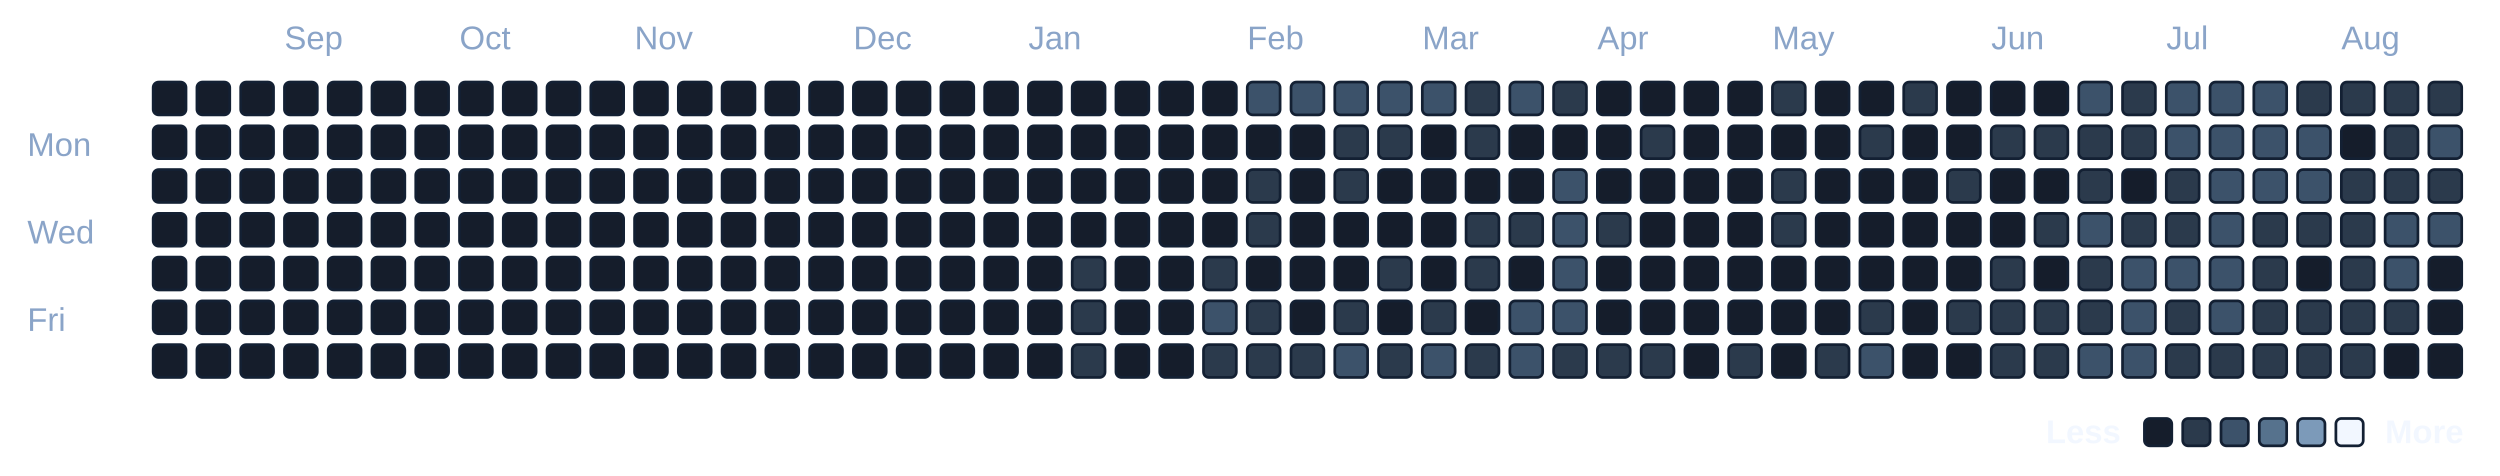
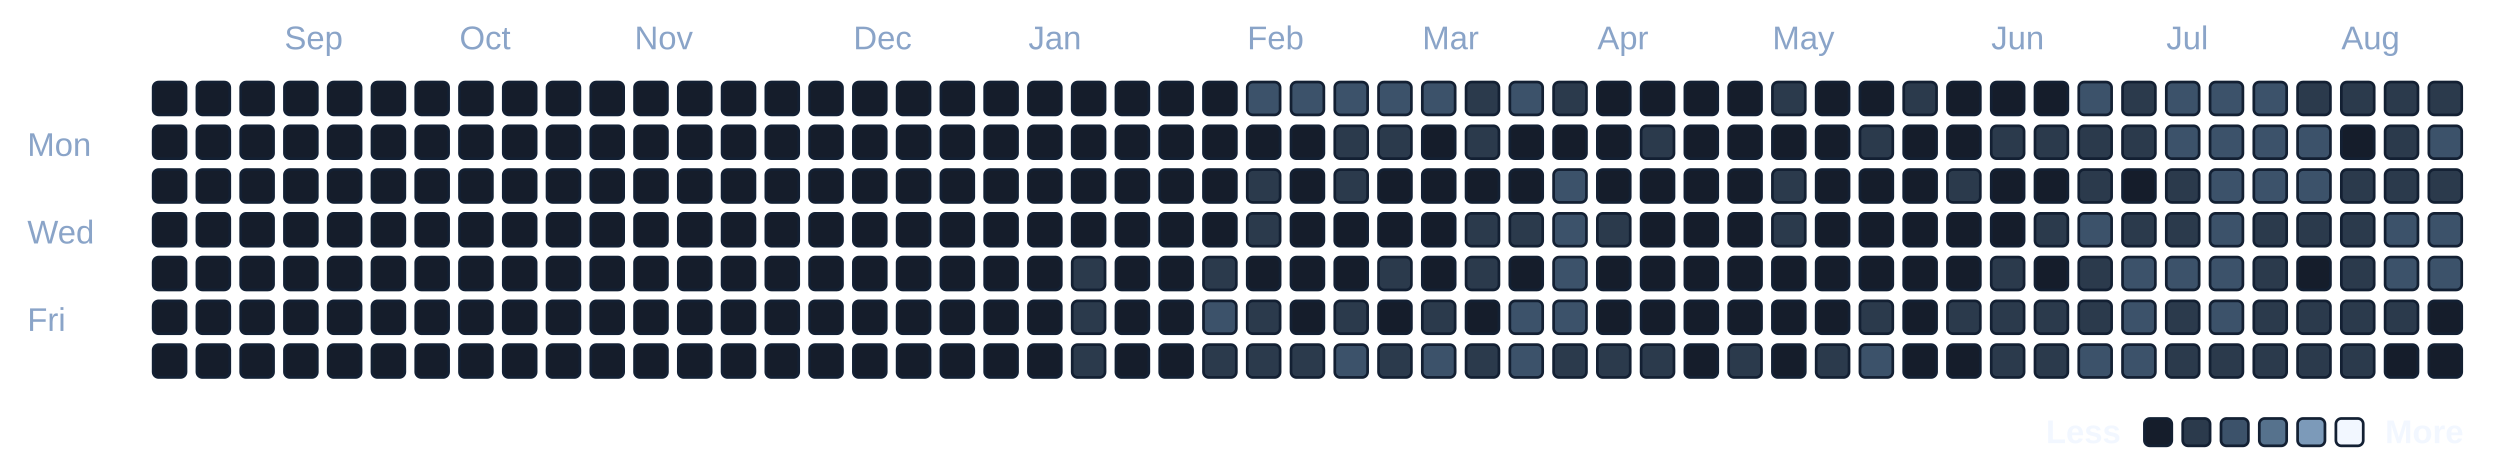
<svg xmlns="http://www.w3.org/2000/svg" baseProfile="tiny" height="174" version="1.2" width="914">
  <defs />
  <text fill="#8AA4C8" font-family="Segoe UI, Arial, sans-serif" font-size="12px" x="104" y="18">Sep</text>
  <text fill="#8AA4C8" font-family="Segoe UI, Arial, sans-serif" font-size="12px" x="168" y="18">Oct</text>
  <text fill="#8AA4C8" font-family="Segoe UI, Arial, sans-serif" font-size="12px" x="232" y="18">Nov</text>
  <text fill="#8AA4C8" font-family="Segoe UI, Arial, sans-serif" font-size="12px" x="312" y="18">Dec</text>
  <text fill="#8AA4C8" font-family="Segoe UI, Arial, sans-serif" font-size="12px" x="376" y="18">Jan</text>
  <text fill="#8AA4C8" font-family="Segoe UI, Arial, sans-serif" font-size="12px" x="456" y="18">Feb</text>
  <text fill="#8AA4C8" font-family="Segoe UI, Arial, sans-serif" font-size="12px" x="520" y="18">Mar</text>
  <text fill="#8AA4C8" font-family="Segoe UI, Arial, sans-serif" font-size="12px" x="584" y="18">Apr</text>
  <text fill="#8AA4C8" font-family="Segoe UI, Arial, sans-serif" font-size="12px" x="648" y="18">May</text>
  <text fill="#8AA4C8" font-family="Segoe UI, Arial, sans-serif" font-size="12px" x="728" y="18">Jun</text>
  <text fill="#8AA4C8" font-family="Segoe UI, Arial, sans-serif" font-size="12px" x="792" y="18">Jul</text>
  <text fill="#8AA4C8" font-family="Segoe UI, Arial, sans-serif" font-size="12px" x="856" y="18">Aug</text>
  <text fill="#8AA4C8" font-family="Segoe UI, Arial, sans-serif" font-size="12px" x="10" y="57">Mon</text>
  <text fill="#8AA4C8" font-family="Segoe UI, Arial, sans-serif" font-size="12px" x="10" y="89">Wed</text>
  <text fill="#8AA4C8" font-family="Segoe UI, Arial, sans-serif" font-size="12px" x="10" y="121">Fri</text>
  <rect fill="#151D2B" height="12" rx="2" ry="2" stroke="#132033" stroke-width="1" width="12" x="56" y="30" />
  <rect fill="#151D2B" height="12" rx="2" ry="2" stroke="#132033" stroke-width="1" width="12" x="56" y="46" />
  <rect fill="#151D2B" height="12" rx="2" ry="2" stroke="#132033" stroke-width="1" width="12" x="56" y="62" />
  <rect fill="#151D2B" height="12" rx="2" ry="2" stroke="#132033" stroke-width="1" width="12" x="56" y="78" />
  <rect fill="#151D2B" height="12" rx="2" ry="2" stroke="#132033" stroke-width="1" width="12" x="56" y="94" />
  <rect fill="#151D2B" height="12" rx="2" ry="2" stroke="#132033" stroke-width="1" width="12" x="56" y="110" />
  <rect fill="#151D2B" height="12" rx="2" ry="2" stroke="#132033" stroke-width="1" width="12" x="56" y="126" />
  <rect fill="#151D2B" height="12" rx="2" ry="2" stroke="#132033" stroke-width="1" width="12" x="72" y="30" />
  <rect fill="#151D2B" height="12" rx="2" ry="2" stroke="#132033" stroke-width="1" width="12" x="72" y="46" />
  <rect fill="#151D2B" height="12" rx="2" ry="2" stroke="#132033" stroke-width="1" width="12" x="72" y="62" />
  <rect fill="#151D2B" height="12" rx="2" ry="2" stroke="#132033" stroke-width="1" width="12" x="72" y="78" />
  <rect fill="#151D2B" height="12" rx="2" ry="2" stroke="#132033" stroke-width="1" width="12" x="72" y="94" />
  <rect fill="#151D2B" height="12" rx="2" ry="2" stroke="#132033" stroke-width="1" width="12" x="72" y="110" />
  <rect fill="#151D2B" height="12" rx="2" ry="2" stroke="#132033" stroke-width="1" width="12" x="72" y="126" />
  <rect fill="#151D2B" height="12" rx="2" ry="2" stroke="#132033" stroke-width="1" width="12" x="88" y="30" />
  <rect fill="#151D2B" height="12" rx="2" ry="2" stroke="#132033" stroke-width="1" width="12" x="88" y="46" />
  <rect fill="#151D2B" height="12" rx="2" ry="2" stroke="#132033" stroke-width="1" width="12" x="88" y="62" />
  <rect fill="#151D2B" height="12" rx="2" ry="2" stroke="#132033" stroke-width="1" width="12" x="88" y="78" />
  <rect fill="#151D2B" height="12" rx="2" ry="2" stroke="#132033" stroke-width="1" width="12" x="88" y="94" />
  <rect fill="#151D2B" height="12" rx="2" ry="2" stroke="#132033" stroke-width="1" width="12" x="88" y="110" />
  <rect fill="#151D2B" height="12" rx="2" ry="2" stroke="#132033" stroke-width="1" width="12" x="88" y="126" />
  <rect fill="#151D2B" height="12" rx="2" ry="2" stroke="#132033" stroke-width="1" width="12" x="104" y="30" />
  <rect fill="#151D2B" height="12" rx="2" ry="2" stroke="#132033" stroke-width="1" width="12" x="104" y="46" />
  <rect fill="#151D2B" height="12" rx="2" ry="2" stroke="#132033" stroke-width="1" width="12" x="104" y="62" />
  <rect fill="#151D2B" height="12" rx="2" ry="2" stroke="#132033" stroke-width="1" width="12" x="104" y="78" />
  <rect fill="#151D2B" height="12" rx="2" ry="2" stroke="#132033" stroke-width="1" width="12" x="104" y="94" />
  <rect fill="#151D2B" height="12" rx="2" ry="2" stroke="#132033" stroke-width="1" width="12" x="104" y="110" />
  <rect fill="#151D2B" height="12" rx="2" ry="2" stroke="#132033" stroke-width="1" width="12" x="104" y="126" />
  <rect fill="#151D2B" height="12" rx="2" ry="2" stroke="#132033" stroke-width="1" width="12" x="120" y="30" />
  <rect fill="#151D2B" height="12" rx="2" ry="2" stroke="#132033" stroke-width="1" width="12" x="120" y="46" />
  <rect fill="#151D2B" height="12" rx="2" ry="2" stroke="#132033" stroke-width="1" width="12" x="120" y="62" />
  <rect fill="#151D2B" height="12" rx="2" ry="2" stroke="#132033" stroke-width="1" width="12" x="120" y="78" />
  <rect fill="#151D2B" height="12" rx="2" ry="2" stroke="#132033" stroke-width="1" width="12" x="120" y="94" />
  <rect fill="#151D2B" height="12" rx="2" ry="2" stroke="#132033" stroke-width="1" width="12" x="120" y="110" />
  <rect fill="#151D2B" height="12" rx="2" ry="2" stroke="#132033" stroke-width="1" width="12" x="120" y="126" />
  <rect fill="#151D2B" height="12" rx="2" ry="2" stroke="#132033" stroke-width="1" width="12" x="136" y="30" />
  <rect fill="#151D2B" height="12" rx="2" ry="2" stroke="#132033" stroke-width="1" width="12" x="136" y="46" />
  <rect fill="#151D2B" height="12" rx="2" ry="2" stroke="#132033" stroke-width="1" width="12" x="136" y="62" />
  <rect fill="#151D2B" height="12" rx="2" ry="2" stroke="#132033" stroke-width="1" width="12" x="136" y="78" />
  <rect fill="#151D2B" height="12" rx="2" ry="2" stroke="#132033" stroke-width="1" width="12" x="136" y="94" />
  <rect fill="#151D2B" height="12" rx="2" ry="2" stroke="#132033" stroke-width="1" width="12" x="136" y="110" />
  <rect fill="#151D2B" height="12" rx="2" ry="2" stroke="#132033" stroke-width="1" width="12" x="136" y="126" />
  <rect fill="#151D2B" height="12" rx="2" ry="2" stroke="#132033" stroke-width="1" width="12" x="152" y="30" />
  <rect fill="#151D2B" height="12" rx="2" ry="2" stroke="#132033" stroke-width="1" width="12" x="152" y="46" />
  <rect fill="#151D2B" height="12" rx="2" ry="2" stroke="#132033" stroke-width="1" width="12" x="152" y="62" />
  <rect fill="#151D2B" height="12" rx="2" ry="2" stroke="#132033" stroke-width="1" width="12" x="152" y="78" />
  <rect fill="#151D2B" height="12" rx="2" ry="2" stroke="#132033" stroke-width="1" width="12" x="152" y="94" />
  <rect fill="#151D2B" height="12" rx="2" ry="2" stroke="#132033" stroke-width="1" width="12" x="152" y="110" />
  <rect fill="#151D2B" height="12" rx="2" ry="2" stroke="#132033" stroke-width="1" width="12" x="152" y="126" />
  <rect fill="#151D2B" height="12" rx="2" ry="2" stroke="#132033" stroke-width="1" width="12" x="168" y="30" />
  <rect fill="#151D2B" height="12" rx="2" ry="2" stroke="#132033" stroke-width="1" width="12" x="168" y="46" />
  <rect fill="#151D2B" height="12" rx="2" ry="2" stroke="#132033" stroke-width="1" width="12" x="168" y="62" />
  <rect fill="#151D2B" height="12" rx="2" ry="2" stroke="#132033" stroke-width="1" width="12" x="168" y="78" />
  <rect fill="#151D2B" height="12" rx="2" ry="2" stroke="#132033" stroke-width="1" width="12" x="168" y="94" />
  <rect fill="#151D2B" height="12" rx="2" ry="2" stroke="#132033" stroke-width="1" width="12" x="168" y="110" />
  <rect fill="#151D2B" height="12" rx="2" ry="2" stroke="#132033" stroke-width="1" width="12" x="168" y="126" />
  <rect fill="#151D2B" height="12" rx="2" ry="2" stroke="#132033" stroke-width="1" width="12" x="184" y="30" />
  <rect fill="#151D2B" height="12" rx="2" ry="2" stroke="#132033" stroke-width="1" width="12" x="184" y="46" />
  <rect fill="#151D2B" height="12" rx="2" ry="2" stroke="#132033" stroke-width="1" width="12" x="184" y="62" />
  <rect fill="#151D2B" height="12" rx="2" ry="2" stroke="#132033" stroke-width="1" width="12" x="184" y="78" />
  <rect fill="#151D2B" height="12" rx="2" ry="2" stroke="#132033" stroke-width="1" width="12" x="184" y="94" />
  <rect fill="#151D2B" height="12" rx="2" ry="2" stroke="#132033" stroke-width="1" width="12" x="184" y="110" />
  <rect fill="#151D2B" height="12" rx="2" ry="2" stroke="#132033" stroke-width="1" width="12" x="184" y="126" />
  <rect fill="#151D2B" height="12" rx="2" ry="2" stroke="#132033" stroke-width="1" width="12" x="200" y="30" />
  <rect fill="#151D2B" height="12" rx="2" ry="2" stroke="#132033" stroke-width="1" width="12" x="200" y="46" />
  <rect fill="#151D2B" height="12" rx="2" ry="2" stroke="#132033" stroke-width="1" width="12" x="200" y="62" />
  <rect fill="#151D2B" height="12" rx="2" ry="2" stroke="#132033" stroke-width="1" width="12" x="200" y="78" />
  <rect fill="#151D2B" height="12" rx="2" ry="2" stroke="#132033" stroke-width="1" width="12" x="200" y="94" />
  <rect fill="#151D2B" height="12" rx="2" ry="2" stroke="#132033" stroke-width="1" width="12" x="200" y="110" />
  <rect fill="#151D2B" height="12" rx="2" ry="2" stroke="#132033" stroke-width="1" width="12" x="200" y="126" />
  <rect fill="#151D2B" height="12" rx="2" ry="2" stroke="#132033" stroke-width="1" width="12" x="216" y="30" />
  <rect fill="#151D2B" height="12" rx="2" ry="2" stroke="#132033" stroke-width="1" width="12" x="216" y="46" />
  <rect fill="#151D2B" height="12" rx="2" ry="2" stroke="#132033" stroke-width="1" width="12" x="216" y="62" />
  <rect fill="#151D2B" height="12" rx="2" ry="2" stroke="#132033" stroke-width="1" width="12" x="216" y="78" />
  <rect fill="#151D2B" height="12" rx="2" ry="2" stroke="#132033" stroke-width="1" width="12" x="216" y="94" />
  <rect fill="#151D2B" height="12" rx="2" ry="2" stroke="#132033" stroke-width="1" width="12" x="216" y="110" />
  <rect fill="#151D2B" height="12" rx="2" ry="2" stroke="#132033" stroke-width="1" width="12" x="216" y="126" />
  <rect fill="#151D2B" height="12" rx="2" ry="2" stroke="#132033" stroke-width="1" width="12" x="232" y="30" />
  <rect fill="#151D2B" height="12" rx="2" ry="2" stroke="#132033" stroke-width="1" width="12" x="232" y="46" />
  <rect fill="#151D2B" height="12" rx="2" ry="2" stroke="#132033" stroke-width="1" width="12" x="232" y="62" />
  <rect fill="#151D2B" height="12" rx="2" ry="2" stroke="#132033" stroke-width="1" width="12" x="232" y="78" />
  <rect fill="#151D2B" height="12" rx="2" ry="2" stroke="#132033" stroke-width="1" width="12" x="232" y="94" />
  <rect fill="#151D2B" height="12" rx="2" ry="2" stroke="#132033" stroke-width="1" width="12" x="232" y="110" />
  <rect fill="#151D2B" height="12" rx="2" ry="2" stroke="#132033" stroke-width="1" width="12" x="232" y="126" />
  <rect fill="#151D2B" height="12" rx="2" ry="2" stroke="#132033" stroke-width="1" width="12" x="248" y="30" />
  <rect fill="#151D2B" height="12" rx="2" ry="2" stroke="#132033" stroke-width="1" width="12" x="248" y="46" />
  <rect fill="#151D2B" height="12" rx="2" ry="2" stroke="#132033" stroke-width="1" width="12" x="248" y="62" />
  <rect fill="#151D2B" height="12" rx="2" ry="2" stroke="#132033" stroke-width="1" width="12" x="248" y="78" />
  <rect fill="#151D2B" height="12" rx="2" ry="2" stroke="#132033" stroke-width="1" width="12" x="248" y="94" />
  <rect fill="#151D2B" height="12" rx="2" ry="2" stroke="#132033" stroke-width="1" width="12" x="248" y="110" />
  <rect fill="#151D2B" height="12" rx="2" ry="2" stroke="#132033" stroke-width="1" width="12" x="248" y="126" />
  <rect fill="#151D2B" height="12" rx="2" ry="2" stroke="#132033" stroke-width="1" width="12" x="264" y="30" />
  <rect fill="#151D2B" height="12" rx="2" ry="2" stroke="#132033" stroke-width="1" width="12" x="264" y="46" />
  <rect fill="#151D2B" height="12" rx="2" ry="2" stroke="#132033" stroke-width="1" width="12" x="264" y="62" />
  <rect fill="#151D2B" height="12" rx="2" ry="2" stroke="#132033" stroke-width="1" width="12" x="264" y="78" />
  <rect fill="#151D2B" height="12" rx="2" ry="2" stroke="#132033" stroke-width="1" width="12" x="264" y="94" />
  <rect fill="#151D2B" height="12" rx="2" ry="2" stroke="#132033" stroke-width="1" width="12" x="264" y="110" />
  <rect fill="#151D2B" height="12" rx="2" ry="2" stroke="#132033" stroke-width="1" width="12" x="264" y="126" />
  <rect fill="#151D2B" height="12" rx="2" ry="2" stroke="#132033" stroke-width="1" width="12" x="280" y="30" />
  <rect fill="#151D2B" height="12" rx="2" ry="2" stroke="#132033" stroke-width="1" width="12" x="280" y="46" />
  <rect fill="#151D2B" height="12" rx="2" ry="2" stroke="#132033" stroke-width="1" width="12" x="280" y="62" />
  <rect fill="#151D2B" height="12" rx="2" ry="2" stroke="#132033" stroke-width="1" width="12" x="280" y="78" />
  <rect fill="#151D2B" height="12" rx="2" ry="2" stroke="#132033" stroke-width="1" width="12" x="280" y="94" />
  <rect fill="#151D2B" height="12" rx="2" ry="2" stroke="#132033" stroke-width="1" width="12" x="280" y="110" />
  <rect fill="#151D2B" height="12" rx="2" ry="2" stroke="#132033" stroke-width="1" width="12" x="280" y="126" />
  <rect fill="#151D2B" height="12" rx="2" ry="2" stroke="#132033" stroke-width="1" width="12" x="296" y="30" />
  <rect fill="#151D2B" height="12" rx="2" ry="2" stroke="#132033" stroke-width="1" width="12" x="296" y="46" />
  <rect fill="#151D2B" height="12" rx="2" ry="2" stroke="#132033" stroke-width="1" width="12" x="296" y="62" />
  <rect fill="#151D2B" height="12" rx="2" ry="2" stroke="#132033" stroke-width="1" width="12" x="296" y="78" />
  <rect fill="#151D2B" height="12" rx="2" ry="2" stroke="#132033" stroke-width="1" width="12" x="296" y="94" />
  <rect fill="#151D2B" height="12" rx="2" ry="2" stroke="#132033" stroke-width="1" width="12" x="296" y="110" />
  <rect fill="#151D2B" height="12" rx="2" ry="2" stroke="#132033" stroke-width="1" width="12" x="296" y="126" />
  <rect fill="#151D2B" height="12" rx="2" ry="2" stroke="#132033" stroke-width="1" width="12" x="312" y="30" />
  <rect fill="#151D2B" height="12" rx="2" ry="2" stroke="#132033" stroke-width="1" width="12" x="312" y="46" />
  <rect fill="#151D2B" height="12" rx="2" ry="2" stroke="#132033" stroke-width="1" width="12" x="312" y="62" />
  <rect fill="#151D2B" height="12" rx="2" ry="2" stroke="#132033" stroke-width="1" width="12" x="312" y="78" />
  <rect fill="#151D2B" height="12" rx="2" ry="2" stroke="#132033" stroke-width="1" width="12" x="312" y="94" />
  <rect fill="#151D2B" height="12" rx="2" ry="2" stroke="#132033" stroke-width="1" width="12" x="312" y="110" />
  <rect fill="#151D2B" height="12" rx="2" ry="2" stroke="#132033" stroke-width="1" width="12" x="312" y="126" />
  <rect fill="#151D2B" height="12" rx="2" ry="2" stroke="#132033" stroke-width="1" width="12" x="328" y="30" />
  <rect fill="#151D2B" height="12" rx="2" ry="2" stroke="#132033" stroke-width="1" width="12" x="328" y="46" />
  <rect fill="#151D2B" height="12" rx="2" ry="2" stroke="#132033" stroke-width="1" width="12" x="328" y="62" />
  <rect fill="#151D2B" height="12" rx="2" ry="2" stroke="#132033" stroke-width="1" width="12" x="328" y="78" />
  <rect fill="#151D2B" height="12" rx="2" ry="2" stroke="#132033" stroke-width="1" width="12" x="328" y="94" />
  <rect fill="#151D2B" height="12" rx="2" ry="2" stroke="#132033" stroke-width="1" width="12" x="328" y="110" />
  <rect fill="#151D2B" height="12" rx="2" ry="2" stroke="#132033" stroke-width="1" width="12" x="328" y="126" />
  <rect fill="#151D2B" height="12" rx="2" ry="2" stroke="#132033" stroke-width="1" width="12" x="344" y="30" />
  <rect fill="#151D2B" height="12" rx="2" ry="2" stroke="#132033" stroke-width="1" width="12" x="344" y="46" />
  <rect fill="#151D2B" height="12" rx="2" ry="2" stroke="#132033" stroke-width="1" width="12" x="344" y="62" />
  <rect fill="#151D2B" height="12" rx="2" ry="2" stroke="#132033" stroke-width="1" width="12" x="344" y="78" />
  <rect fill="#151D2B" height="12" rx="2" ry="2" stroke="#132033" stroke-width="1" width="12" x="344" y="94" />
  <rect fill="#151D2B" height="12" rx="2" ry="2" stroke="#132033" stroke-width="1" width="12" x="344" y="110" />
  <rect fill="#151D2B" height="12" rx="2" ry="2" stroke="#132033" stroke-width="1" width="12" x="344" y="126" />
  <rect fill="#151D2B" height="12" rx="2" ry="2" stroke="#132033" stroke-width="1" width="12" x="360" y="30" />
  <rect fill="#151D2B" height="12" rx="2" ry="2" stroke="#132033" stroke-width="1" width="12" x="360" y="46" />
  <rect fill="#151D2B" height="12" rx="2" ry="2" stroke="#132033" stroke-width="1" width="12" x="360" y="62" />
  <rect fill="#151D2B" height="12" rx="2" ry="2" stroke="#132033" stroke-width="1" width="12" x="360" y="78" />
  <rect fill="#151D2B" height="12" rx="2" ry="2" stroke="#132033" stroke-width="1" width="12" x="360" y="94" />
  <rect fill="#151D2B" height="12" rx="2" ry="2" stroke="#132033" stroke-width="1" width="12" x="360" y="110" />
  <rect fill="#151D2B" height="12" rx="2" ry="2" stroke="#132033" stroke-width="1" width="12" x="360" y="126" />
  <rect fill="#151D2B" height="12" rx="2" ry="2" stroke="#132033" stroke-width="1" width="12" x="376" y="30" />
  <rect fill="#151D2B" height="12" rx="2" ry="2" stroke="#132033" stroke-width="1" width="12" x="376" y="46" />
  <rect fill="#151D2B" height="12" rx="2" ry="2" stroke="#132033" stroke-width="1" width="12" x="376" y="62" />
  <rect fill="#151D2B" height="12" rx="2" ry="2" stroke="#132033" stroke-width="1" width="12" x="376" y="78" />
  <rect fill="#151D2B" height="12" rx="2" ry="2" stroke="#132033" stroke-width="1" width="12" x="376" y="94" />
  <rect fill="#151D2B" height="12" rx="2" ry="2" stroke="#132033" stroke-width="1" width="12" x="376" y="110" />
  <rect fill="#151D2B" height="12" rx="2" ry="2" stroke="#132033" stroke-width="1" width="12" x="376" y="126" />
  <rect fill="#151D2B" height="12" rx="2" ry="2" stroke="#132033" stroke-width="1" width="12" x="392" y="30" />
  <rect fill="#151D2B" height="12" rx="2" ry="2" stroke="#132033" stroke-width="1" width="12" x="392" y="46" />
  <rect fill="#151D2B" height="12" rx="2" ry="2" stroke="#132033" stroke-width="1" width="12" x="392" y="62" />
  <rect fill="#151D2B" height="12" rx="2" ry="2" stroke="#132033" stroke-width="1" width="12" x="392" y="78" />
  <rect fill="#2B3A4C" height="12" rx="2" ry="2" stroke="#132033" stroke-width="1" width="12" x="392" y="94" />
  <rect fill="#2B3A4C" height="12" rx="2" ry="2" stroke="#132033" stroke-width="1" width="12" x="392" y="110" />
  <rect fill="#2B3A4C" height="12" rx="2" ry="2" stroke="#132033" stroke-width="1" width="12" x="392" y="126" />
  <rect fill="#151D2B" height="12" rx="2" ry="2" stroke="#132033" stroke-width="1" width="12" x="408" y="30" />
  <rect fill="#151D2B" height="12" rx="2" ry="2" stroke="#132033" stroke-width="1" width="12" x="408" y="46" />
  <rect fill="#151D2B" height="12" rx="2" ry="2" stroke="#132033" stroke-width="1" width="12" x="408" y="62" />
  <rect fill="#151D2B" height="12" rx="2" ry="2" stroke="#132033" stroke-width="1" width="12" x="408" y="78" />
  <rect fill="#151D2B" height="12" rx="2" ry="2" stroke="#132033" stroke-width="1" width="12" x="408" y="94" />
  <rect fill="#151D2B" height="12" rx="2" ry="2" stroke="#132033" stroke-width="1" width="12" x="408" y="110" />
  <rect fill="#151D2B" height="12" rx="2" ry="2" stroke="#132033" stroke-width="1" width="12" x="408" y="126" />
  <rect fill="#151D2B" height="12" rx="2" ry="2" stroke="#132033" stroke-width="1" width="12" x="424" y="30" />
  <rect fill="#151D2B" height="12" rx="2" ry="2" stroke="#132033" stroke-width="1" width="12" x="424" y="46" />
  <rect fill="#151D2B" height="12" rx="2" ry="2" stroke="#132033" stroke-width="1" width="12" x="424" y="62" />
  <rect fill="#151D2B" height="12" rx="2" ry="2" stroke="#132033" stroke-width="1" width="12" x="424" y="78" />
  <rect fill="#151D2B" height="12" rx="2" ry="2" stroke="#132033" stroke-width="1" width="12" x="424" y="94" />
  <rect fill="#151D2B" height="12" rx="2" ry="2" stroke="#132033" stroke-width="1" width="12" x="424" y="110" />
  <rect fill="#151D2B" height="12" rx="2" ry="2" stroke="#132033" stroke-width="1" width="12" x="424" y="126" />
  <rect fill="#151D2B" height="12" rx="2" ry="2" stroke="#132033" stroke-width="1" width="12" x="440" y="30" />
  <rect fill="#151D2B" height="12" rx="2" ry="2" stroke="#132033" stroke-width="1" width="12" x="440" y="46" />
  <rect fill="#151D2B" height="12" rx="2" ry="2" stroke="#132033" stroke-width="1" width="12" x="440" y="62" />
  <rect fill="#151D2B" height="12" rx="2" ry="2" stroke="#132033" stroke-width="1" width="12" x="440" y="78" />
  <rect fill="#2B3A4C" height="12" rx="2" ry="2" stroke="#132033" stroke-width="1" width="12" x="440" y="94" />
  <rect fill="#3C526A" height="12" rx="2" ry="2" stroke="#132033" stroke-width="1" width="12" x="440" y="110" />
  <rect fill="#2B3A4C" height="12" rx="2" ry="2" stroke="#132033" stroke-width="1" width="12" x="440" y="126" />
  <rect fill="#3C526A" height="12" rx="2" ry="2" stroke="#132033" stroke-width="1" width="12" x="456" y="30" />
  <rect fill="#151D2B" height="12" rx="2" ry="2" stroke="#132033" stroke-width="1" width="12" x="456" y="46" />
  <rect fill="#2B3A4C" height="12" rx="2" ry="2" stroke="#132033" stroke-width="1" width="12" x="456" y="62" />
  <rect fill="#2B3A4C" height="12" rx="2" ry="2" stroke="#132033" stroke-width="1" width="12" x="456" y="78" />
  <rect fill="#151D2B" height="12" rx="2" ry="2" stroke="#132033" stroke-width="1" width="12" x="456" y="94" />
  <rect fill="#2B3A4C" height="12" rx="2" ry="2" stroke="#132033" stroke-width="1" width="12" x="456" y="110" />
  <rect fill="#2B3A4C" height="12" rx="2" ry="2" stroke="#132033" stroke-width="1" width="12" x="456" y="126" />
  <rect fill="#3C526A" height="12" rx="2" ry="2" stroke="#132033" stroke-width="1" width="12" x="472" y="30" />
  <rect fill="#151D2B" height="12" rx="2" ry="2" stroke="#132033" stroke-width="1" width="12" x="472" y="46" />
  <rect fill="#151D2B" height="12" rx="2" ry="2" stroke="#132033" stroke-width="1" width="12" x="472" y="62" />
  <rect fill="#151D2B" height="12" rx="2" ry="2" stroke="#132033" stroke-width="1" width="12" x="472" y="78" />
  <rect fill="#151D2B" height="12" rx="2" ry="2" stroke="#132033" stroke-width="1" width="12" x="472" y="94" />
  <rect fill="#151D2B" height="12" rx="2" ry="2" stroke="#132033" stroke-width="1" width="12" x="472" y="110" />
  <rect fill="#2B3A4C" height="12" rx="2" ry="2" stroke="#132033" stroke-width="1" width="12" x="472" y="126" />
  <rect fill="#3C526A" height="12" rx="2" ry="2" stroke="#132033" stroke-width="1" width="12" x="488" y="30" />
  <rect fill="#2B3A4C" height="12" rx="2" ry="2" stroke="#132033" stroke-width="1" width="12" x="488" y="46" />
  <rect fill="#2B3A4C" height="12" rx="2" ry="2" stroke="#132033" stroke-width="1" width="12" x="488" y="62" />
  <rect fill="#151D2B" height="12" rx="2" ry="2" stroke="#132033" stroke-width="1" width="12" x="488" y="78" />
  <rect fill="#151D2B" height="12" rx="2" ry="2" stroke="#132033" stroke-width="1" width="12" x="488" y="94" />
  <rect fill="#2B3A4C" height="12" rx="2" ry="2" stroke="#132033" stroke-width="1" width="12" x="488" y="110" />
  <rect fill="#3C526A" height="12" rx="2" ry="2" stroke="#132033" stroke-width="1" width="12" x="488" y="126" />
  <rect fill="#3C526A" height="12" rx="2" ry="2" stroke="#132033" stroke-width="1" width="12" x="504" y="30" />
  <rect fill="#2B3A4C" height="12" rx="2" ry="2" stroke="#132033" stroke-width="1" width="12" x="504" y="46" />
  <rect fill="#151D2B" height="12" rx="2" ry="2" stroke="#132033" stroke-width="1" width="12" x="504" y="62" />
  <rect fill="#151D2B" height="12" rx="2" ry="2" stroke="#132033" stroke-width="1" width="12" x="504" y="78" />
  <rect fill="#2B3A4C" height="12" rx="2" ry="2" stroke="#132033" stroke-width="1" width="12" x="504" y="94" />
  <rect fill="#151D2B" height="12" rx="2" ry="2" stroke="#132033" stroke-width="1" width="12" x="504" y="110" />
  <rect fill="#2B3A4C" height="12" rx="2" ry="2" stroke="#132033" stroke-width="1" width="12" x="504" y="126" />
  <rect fill="#3C526A" height="12" rx="2" ry="2" stroke="#132033" stroke-width="1" width="12" x="520" y="30" />
  <rect fill="#151D2B" height="12" rx="2" ry="2" stroke="#132033" stroke-width="1" width="12" x="520" y="46" />
  <rect fill="#151D2B" height="12" rx="2" ry="2" stroke="#132033" stroke-width="1" width="12" x="520" y="62" />
  <rect fill="#151D2B" height="12" rx="2" ry="2" stroke="#132033" stroke-width="1" width="12" x="520" y="78" />
  <rect fill="#151D2B" height="12" rx="2" ry="2" stroke="#132033" stroke-width="1" width="12" x="520" y="94" />
  <rect fill="#2B3A4C" height="12" rx="2" ry="2" stroke="#132033" stroke-width="1" width="12" x="520" y="110" />
  <rect fill="#3C526A" height="12" rx="2" ry="2" stroke="#132033" stroke-width="1" width="12" x="520" y="126" />
  <rect fill="#2B3A4C" height="12" rx="2" ry="2" stroke="#132033" stroke-width="1" width="12" x="536" y="30" />
  <rect fill="#2B3A4C" height="12" rx="2" ry="2" stroke="#132033" stroke-width="1" width="12" x="536" y="46" />
  <rect fill="#151D2B" height="12" rx="2" ry="2" stroke="#132033" stroke-width="1" width="12" x="536" y="62" />
  <rect fill="#2B3A4C" height="12" rx="2" ry="2" stroke="#132033" stroke-width="1" width="12" x="536" y="78" />
  <rect fill="#2B3A4C" height="12" rx="2" ry="2" stroke="#132033" stroke-width="1" width="12" x="536" y="94" />
  <rect fill="#151D2B" height="12" rx="2" ry="2" stroke="#132033" stroke-width="1" width="12" x="536" y="110" />
  <rect fill="#2B3A4C" height="12" rx="2" ry="2" stroke="#132033" stroke-width="1" width="12" x="536" y="126" />
  <rect fill="#3C526A" height="12" rx="2" ry="2" stroke="#132033" stroke-width="1" width="12" x="552" y="30" />
  <rect fill="#151D2B" height="12" rx="2" ry="2" stroke="#132033" stroke-width="1" width="12" x="552" y="46" />
  <rect fill="#151D2B" height="12" rx="2" ry="2" stroke="#132033" stroke-width="1" width="12" x="552" y="62" />
  <rect fill="#2B3A4C" height="12" rx="2" ry="2" stroke="#132033" stroke-width="1" width="12" x="552" y="78" />
  <rect fill="#151D2B" height="12" rx="2" ry="2" stroke="#132033" stroke-width="1" width="12" x="552" y="94" />
  <rect fill="#3C526A" height="12" rx="2" ry="2" stroke="#132033" stroke-width="1" width="12" x="552" y="110" />
  <rect fill="#3C526A" height="12" rx="2" ry="2" stroke="#132033" stroke-width="1" width="12" x="552" y="126" />
  <rect fill="#2B3A4C" height="12" rx="2" ry="2" stroke="#132033" stroke-width="1" width="12" x="568" y="30" />
  <rect fill="#151D2B" height="12" rx="2" ry="2" stroke="#132033" stroke-width="1" width="12" x="568" y="46" />
  <rect fill="#3C526A" height="12" rx="2" ry="2" stroke="#132033" stroke-width="1" width="12" x="568" y="62" />
  <rect fill="#3C526A" height="12" rx="2" ry="2" stroke="#132033" stroke-width="1" width="12" x="568" y="78" />
  <rect fill="#3C526A" height="12" rx="2" ry="2" stroke="#132033" stroke-width="1" width="12" x="568" y="94" />
  <rect fill="#3C526A" height="12" rx="2" ry="2" stroke="#132033" stroke-width="1" width="12" x="568" y="110" />
  <rect fill="#2B3A4C" height="12" rx="2" ry="2" stroke="#132033" stroke-width="1" width="12" x="568" y="126" />
  <rect fill="#151D2B" height="12" rx="2" ry="2" stroke="#132033" stroke-width="1" width="12" x="584" y="30" />
  <rect fill="#151D2B" height="12" rx="2" ry="2" stroke="#132033" stroke-width="1" width="12" x="584" y="46" />
  <rect fill="#151D2B" height="12" rx="2" ry="2" stroke="#132033" stroke-width="1" width="12" x="584" y="62" />
  <rect fill="#2B3A4C" height="12" rx="2" ry="2" stroke="#132033" stroke-width="1" width="12" x="584" y="78" />
  <rect fill="#151D2B" height="12" rx="2" ry="2" stroke="#132033" stroke-width="1" width="12" x="584" y="94" />
  <rect fill="#151D2B" height="12" rx="2" ry="2" stroke="#132033" stroke-width="1" width="12" x="584" y="110" />
  <rect fill="#2B3A4C" height="12" rx="2" ry="2" stroke="#132033" stroke-width="1" width="12" x="584" y="126" />
  <rect fill="#151D2B" height="12" rx="2" ry="2" stroke="#132033" stroke-width="1" width="12" x="600" y="30" />
  <rect fill="#2B3A4C" height="12" rx="2" ry="2" stroke="#132033" stroke-width="1" width="12" x="600" y="46" />
  <rect fill="#151D2B" height="12" rx="2" ry="2" stroke="#132033" stroke-width="1" width="12" x="600" y="62" />
  <rect fill="#151D2B" height="12" rx="2" ry="2" stroke="#132033" stroke-width="1" width="12" x="600" y="78" />
  <rect fill="#151D2B" height="12" rx="2" ry="2" stroke="#132033" stroke-width="1" width="12" x="600" y="94" />
  <rect fill="#151D2B" height="12" rx="2" ry="2" stroke="#132033" stroke-width="1" width="12" x="600" y="110" />
  <rect fill="#2B3A4C" height="12" rx="2" ry="2" stroke="#132033" stroke-width="1" width="12" x="600" y="126" />
  <rect fill="#151D2B" height="12" rx="2" ry="2" stroke="#132033" stroke-width="1" width="12" x="616" y="30" />
  <rect fill="#151D2B" height="12" rx="2" ry="2" stroke="#132033" stroke-width="1" width="12" x="616" y="46" />
  <rect fill="#151D2B" height="12" rx="2" ry="2" stroke="#132033" stroke-width="1" width="12" x="616" y="62" />
  <rect fill="#151D2B" height="12" rx="2" ry="2" stroke="#132033" stroke-width="1" width="12" x="616" y="78" />
  <rect fill="#151D2B" height="12" rx="2" ry="2" stroke="#132033" stroke-width="1" width="12" x="616" y="94" />
  <rect fill="#151D2B" height="12" rx="2" ry="2" stroke="#132033" stroke-width="1" width="12" x="616" y="110" />
  <rect fill="#151D2B" height="12" rx="2" ry="2" stroke="#132033" stroke-width="1" width="12" x="616" y="126" />
  <rect fill="#151D2B" height="12" rx="2" ry="2" stroke="#132033" stroke-width="1" width="12" x="632" y="30" />
  <rect fill="#151D2B" height="12" rx="2" ry="2" stroke="#132033" stroke-width="1" width="12" x="632" y="46" />
  <rect fill="#151D2B" height="12" rx="2" ry="2" stroke="#132033" stroke-width="1" width="12" x="632" y="62" />
  <rect fill="#151D2B" height="12" rx="2" ry="2" stroke="#132033" stroke-width="1" width="12" x="632" y="78" />
  <rect fill="#151D2B" height="12" rx="2" ry="2" stroke="#132033" stroke-width="1" width="12" x="632" y="94" />
  <rect fill="#151D2B" height="12" rx="2" ry="2" stroke="#132033" stroke-width="1" width="12" x="632" y="110" />
  <rect fill="#2B3A4C" height="12" rx="2" ry="2" stroke="#132033" stroke-width="1" width="12" x="632" y="126" />
  <rect fill="#2B3A4C" height="12" rx="2" ry="2" stroke="#132033" stroke-width="1" width="12" x="648" y="30" />
  <rect fill="#151D2B" height="12" rx="2" ry="2" stroke="#132033" stroke-width="1" width="12" x="648" y="46" />
  <rect fill="#2B3A4C" height="12" rx="2" ry="2" stroke="#132033" stroke-width="1" width="12" x="648" y="62" />
  <rect fill="#2B3A4C" height="12" rx="2" ry="2" stroke="#132033" stroke-width="1" width="12" x="648" y="78" />
  <rect fill="#151D2B" height="12" rx="2" ry="2" stroke="#132033" stroke-width="1" width="12" x="648" y="94" />
  <rect fill="#151D2B" height="12" rx="2" ry="2" stroke="#132033" stroke-width="1" width="12" x="648" y="110" />
  <rect fill="#151D2B" height="12" rx="2" ry="2" stroke="#132033" stroke-width="1" width="12" x="648" y="126" />
  <rect fill="#151D2B" height="12" rx="2" ry="2" stroke="#132033" stroke-width="1" width="12" x="664" y="30" />
  <rect fill="#151D2B" height="12" rx="2" ry="2" stroke="#132033" stroke-width="1" width="12" x="664" y="46" />
  <rect fill="#151D2B" height="12" rx="2" ry="2" stroke="#132033" stroke-width="1" width="12" x="664" y="62" />
  <rect fill="#151D2B" height="12" rx="2" ry="2" stroke="#132033" stroke-width="1" width="12" x="664" y="78" />
  <rect fill="#151D2B" height="12" rx="2" ry="2" stroke="#132033" stroke-width="1" width="12" x="664" y="94" />
  <rect fill="#151D2B" height="12" rx="2" ry="2" stroke="#132033" stroke-width="1" width="12" x="664" y="110" />
  <rect fill="#2B3A4C" height="12" rx="2" ry="2" stroke="#132033" stroke-width="1" width="12" x="664" y="126" />
  <rect fill="#151D2B" height="12" rx="2" ry="2" stroke="#132033" stroke-width="1" width="12" x="680" y="30" />
  <rect fill="#2B3A4C" height="12" rx="2" ry="2" stroke="#132033" stroke-width="1" width="12" x="680" y="46" />
  <rect fill="#151D2B" height="12" rx="2" ry="2" stroke="#132033" stroke-width="1" width="12" x="680" y="62" />
  <rect fill="#151D2B" height="12" rx="2" ry="2" stroke="#132033" stroke-width="1" width="12" x="680" y="78" />
  <rect fill="#151D2B" height="12" rx="2" ry="2" stroke="#132033" stroke-width="1" width="12" x="680" y="94" />
  <rect fill="#2B3A4C" height="12" rx="2" ry="2" stroke="#132033" stroke-width="1" width="12" x="680" y="110" />
  <rect fill="#3C526A" height="12" rx="2" ry="2" stroke="#132033" stroke-width="1" width="12" x="680" y="126" />
  <rect fill="#2B3A4C" height="12" rx="2" ry="2" stroke="#132033" stroke-width="1" width="12" x="696" y="30" />
  <rect fill="#151D2B" height="12" rx="2" ry="2" stroke="#132033" stroke-width="1" width="12" x="696" y="46" />
  <rect fill="#151D2B" height="12" rx="2" ry="2" stroke="#132033" stroke-width="1" width="12" x="696" y="62" />
  <rect fill="#151D2B" height="12" rx="2" ry="2" stroke="#132033" stroke-width="1" width="12" x="696" y="78" />
  <rect fill="#151D2B" height="12" rx="2" ry="2" stroke="#132033" stroke-width="1" width="12" x="696" y="94" />
  <rect fill="#151D2B" height="12" rx="2" ry="2" stroke="#132033" stroke-width="1" width="12" x="696" y="110" />
  <rect fill="#151D2B" height="12" rx="2" ry="2" stroke="#132033" stroke-width="1" width="12" x="696" y="126" />
  <rect fill="#151D2B" height="12" rx="2" ry="2" stroke="#132033" stroke-width="1" width="12" x="712" y="30" />
  <rect fill="#151D2B" height="12" rx="2" ry="2" stroke="#132033" stroke-width="1" width="12" x="712" y="46" />
  <rect fill="#2B3A4C" height="12" rx="2" ry="2" stroke="#132033" stroke-width="1" width="12" x="712" y="62" />
  <rect fill="#151D2B" height="12" rx="2" ry="2" stroke="#132033" stroke-width="1" width="12" x="712" y="78" />
  <rect fill="#151D2B" height="12" rx="2" ry="2" stroke="#132033" stroke-width="1" width="12" x="712" y="94" />
  <rect fill="#2B3A4C" height="12" rx="2" ry="2" stroke="#132033" stroke-width="1" width="12" x="712" y="110" />
  <rect fill="#151D2B" height="12" rx="2" ry="2" stroke="#132033" stroke-width="1" width="12" x="712" y="126" />
  <rect fill="#151D2B" height="12" rx="2" ry="2" stroke="#132033" stroke-width="1" width="12" x="728" y="30" />
  <rect fill="#2B3A4C" height="12" rx="2" ry="2" stroke="#132033" stroke-width="1" width="12" x="728" y="46" />
  <rect fill="#151D2B" height="12" rx="2" ry="2" stroke="#132033" stroke-width="1" width="12" x="728" y="62" />
  <rect fill="#151D2B" height="12" rx="2" ry="2" stroke="#132033" stroke-width="1" width="12" x="728" y="78" />
  <rect fill="#2B3A4C" height="12" rx="2" ry="2" stroke="#132033" stroke-width="1" width="12" x="728" y="94" />
  <rect fill="#2B3A4C" height="12" rx="2" ry="2" stroke="#132033" stroke-width="1" width="12" x="728" y="110" />
  <rect fill="#2B3A4C" height="12" rx="2" ry="2" stroke="#132033" stroke-width="1" width="12" x="728" y="126" />
  <rect fill="#151D2B" height="12" rx="2" ry="2" stroke="#132033" stroke-width="1" width="12" x="744" y="30" />
  <rect fill="#2B3A4C" height="12" rx="2" ry="2" stroke="#132033" stroke-width="1" width="12" x="744" y="46" />
  <rect fill="#151D2B" height="12" rx="2" ry="2" stroke="#132033" stroke-width="1" width="12" x="744" y="62" />
  <rect fill="#2B3A4C" height="12" rx="2" ry="2" stroke="#132033" stroke-width="1" width="12" x="744" y="78" />
  <rect fill="#151D2B" height="12" rx="2" ry="2" stroke="#132033" stroke-width="1" width="12" x="744" y="94" />
  <rect fill="#2B3A4C" height="12" rx="2" ry="2" stroke="#132033" stroke-width="1" width="12" x="744" y="110" />
  <rect fill="#2B3A4C" height="12" rx="2" ry="2" stroke="#132033" stroke-width="1" width="12" x="744" y="126" />
  <rect fill="#3C526A" height="12" rx="2" ry="2" stroke="#132033" stroke-width="1" width="12" x="760" y="30" />
  <rect fill="#2B3A4C" height="12" rx="2" ry="2" stroke="#132033" stroke-width="1" width="12" x="760" y="46" />
  <rect fill="#2B3A4C" height="12" rx="2" ry="2" stroke="#132033" stroke-width="1" width="12" x="760" y="62" />
  <rect fill="#3C526A" height="12" rx="2" ry="2" stroke="#132033" stroke-width="1" width="12" x="760" y="78" />
  <rect fill="#2B3A4C" height="12" rx="2" ry="2" stroke="#132033" stroke-width="1" width="12" x="760" y="94" />
  <rect fill="#2B3A4C" height="12" rx="2" ry="2" stroke="#132033" stroke-width="1" width="12" x="760" y="110" />
  <rect fill="#3C526A" height="12" rx="2" ry="2" stroke="#132033" stroke-width="1" width="12" x="760" y="126" />
  <rect fill="#2B3A4C" height="12" rx="2" ry="2" stroke="#132033" stroke-width="1" width="12" x="776" y="30" />
  <rect fill="#2B3A4C" height="12" rx="2" ry="2" stroke="#132033" stroke-width="1" width="12" x="776" y="46" />
  <rect fill="#151D2B" height="12" rx="2" ry="2" stroke="#132033" stroke-width="1" width="12" x="776" y="62" />
  <rect fill="#2B3A4C" height="12" rx="2" ry="2" stroke="#132033" stroke-width="1" width="12" x="776" y="78" />
  <rect fill="#3C526A" height="12" rx="2" ry="2" stroke="#132033" stroke-width="1" width="12" x="776" y="94" />
  <rect fill="#3C526A" height="12" rx="2" ry="2" stroke="#132033" stroke-width="1" width="12" x="776" y="110" />
  <rect fill="#3C526A" height="12" rx="2" ry="2" stroke="#132033" stroke-width="1" width="12" x="776" y="126" />
  <rect fill="#3C526A" height="12" rx="2" ry="2" stroke="#132033" stroke-width="1" width="12" x="792" y="30" />
  <rect fill="#3C526A" height="12" rx="2" ry="2" stroke="#132033" stroke-width="1" width="12" x="792" y="46" />
  <rect fill="#2B3A4C" height="12" rx="2" ry="2" stroke="#132033" stroke-width="1" width="12" x="792" y="62" />
  <rect fill="#2B3A4C" height="12" rx="2" ry="2" stroke="#132033" stroke-width="1" width="12" x="792" y="78" />
  <rect fill="#3C526A" height="12" rx="2" ry="2" stroke="#132033" stroke-width="1" width="12" x="792" y="94" />
  <rect fill="#2B3A4C" height="12" rx="2" ry="2" stroke="#132033" stroke-width="1" width="12" x="792" y="110" />
  <rect fill="#2B3A4C" height="12" rx="2" ry="2" stroke="#132033" stroke-width="1" width="12" x="792" y="126" />
  <rect fill="#3C526A" height="12" rx="2" ry="2" stroke="#132033" stroke-width="1" width="12" x="808" y="30" />
  <rect fill="#3C526A" height="12" rx="2" ry="2" stroke="#132033" stroke-width="1" width="12" x="808" y="46" />
  <rect fill="#3C526A" height="12" rx="2" ry="2" stroke="#132033" stroke-width="1" width="12" x="808" y="62" />
  <rect fill="#3C526A" height="12" rx="2" ry="2" stroke="#132033" stroke-width="1" width="12" x="808" y="78" />
  <rect fill="#3C526A" height="12" rx="2" ry="2" stroke="#132033" stroke-width="1" width="12" x="808" y="94" />
  <rect fill="#3C526A" height="12" rx="2" ry="2" stroke="#132033" stroke-width="1" width="12" x="808" y="110" />
  <rect fill="#2B3A4C" height="12" rx="2" ry="2" stroke="#132033" stroke-width="1" width="12" x="808" y="126" />
  <rect fill="#3C526A" height="12" rx="2" ry="2" stroke="#132033" stroke-width="1" width="12" x="824" y="30" />
  <rect fill="#3C526A" height="12" rx="2" ry="2" stroke="#132033" stroke-width="1" width="12" x="824" y="46" />
  <rect fill="#3C526A" height="12" rx="2" ry="2" stroke="#132033" stroke-width="1" width="12" x="824" y="62" />
  <rect fill="#2B3A4C" height="12" rx="2" ry="2" stroke="#132033" stroke-width="1" width="12" x="824" y="78" />
  <rect fill="#2B3A4C" height="12" rx="2" ry="2" stroke="#132033" stroke-width="1" width="12" x="824" y="94" />
  <rect fill="#2B3A4C" height="12" rx="2" ry="2" stroke="#132033" stroke-width="1" width="12" x="824" y="110" />
  <rect fill="#2B3A4C" height="12" rx="2" ry="2" stroke="#132033" stroke-width="1" width="12" x="824" y="126" />
  <rect fill="#2B3A4C" height="12" rx="2" ry="2" stroke="#132033" stroke-width="1" width="12" x="840" y="30" />
  <rect fill="#3C526A" height="12" rx="2" ry="2" stroke="#132033" stroke-width="1" width="12" x="840" y="46" />
  <rect fill="#3C526A" height="12" rx="2" ry="2" stroke="#132033" stroke-width="1" width="12" x="840" y="62" />
  <rect fill="#2B3A4C" height="12" rx="2" ry="2" stroke="#132033" stroke-width="1" width="12" x="840" y="78" />
  <rect fill="#151D2B" height="12" rx="2" ry="2" stroke="#132033" stroke-width="1" width="12" x="840" y="94" />
  <rect fill="#2B3A4C" height="12" rx="2" ry="2" stroke="#132033" stroke-width="1" width="12" x="840" y="110" />
  <rect fill="#2B3A4C" height="12" rx="2" ry="2" stroke="#132033" stroke-width="1" width="12" x="840" y="126" />
  <rect fill="#2B3A4C" height="12" rx="2" ry="2" stroke="#132033" stroke-width="1" width="12" x="856" y="30" />
  <rect fill="#151D2B" height="12" rx="2" ry="2" stroke="#132033" stroke-width="1" width="12" x="856" y="46" />
  <rect fill="#2B3A4C" height="12" rx="2" ry="2" stroke="#132033" stroke-width="1" width="12" x="856" y="62" />
  <rect fill="#2B3A4C" height="12" rx="2" ry="2" stroke="#132033" stroke-width="1" width="12" x="856" y="78" />
  <rect fill="#2B3A4C" height="12" rx="2" ry="2" stroke="#132033" stroke-width="1" width="12" x="856" y="94" />
  <rect fill="#2B3A4C" height="12" rx="2" ry="2" stroke="#132033" stroke-width="1" width="12" x="856" y="110" />
  <rect fill="#2B3A4C" height="12" rx="2" ry="2" stroke="#132033" stroke-width="1" width="12" x="856" y="126" />
  <rect fill="#2B3A4C" height="12" rx="2" ry="2" stroke="#132033" stroke-width="1" width="12" x="872" y="30" />
  <rect fill="#2B3A4C" height="12" rx="2" ry="2" stroke="#132033" stroke-width="1" width="12" x="872" y="46" />
  <rect fill="#2B3A4C" height="12" rx="2" ry="2" stroke="#132033" stroke-width="1" width="12" x="872" y="62" />
  <rect fill="#3C526A" height="12" rx="2" ry="2" stroke="#132033" stroke-width="1" width="12" x="872" y="78" />
  <rect fill="#3C526A" height="12" rx="2" ry="2" stroke="#132033" stroke-width="1" width="12" x="872" y="94" />
  <rect fill="#2B3A4C" height="12" rx="2" ry="2" stroke="#132033" stroke-width="1" width="12" x="872" y="110" />
  <rect fill="#151D2B" height="12" rx="2" ry="2" stroke="#132033" stroke-width="1" width="12" x="872" y="126" />
  <rect fill="#2B3A4C" height="12" rx="2" ry="2" stroke="#132033" stroke-width="1" width="12" x="888" y="30" />
  <rect fill="#3C526A" height="12" rx="2" ry="2" stroke="#132033" stroke-width="1" width="12" x="888" y="46" />
  <rect fill="#2B3A4C" height="12" rx="2" ry="2" stroke="#132033" stroke-width="1" width="12" x="888" y="62" />
  <rect fill="#3C526A" height="12" rx="2" ry="2" stroke="#132033" stroke-width="1" width="12" x="888" y="78" />
-   <rect fill="#151D2B" height="12" rx="2" ry="2" stroke="#132033" stroke-width="1" width="12" x="888" y="94" />
+   <rect fill="#3C526A" height="12" rx="2" ry="2" stroke="#132033" stroke-width="1" width="12" x="888" y="94" />
  <rect fill="#151D2B" height="12" rx="2" ry="2" stroke="#132033" stroke-width="1" width="12" x="888" y="110" />
  <rect fill="#151D2B" height="12" rx="2" ry="2" stroke="#132033" stroke-width="1" width="12" x="888" y="126" />
  <text fill="#F2F7FF" font-family="Segoe UI, Arial, sans-serif" font-size="12px" font-weight="600" x="748" y="162">Less</text>
  <rect fill="#151D2B" height="10" rx="2" ry="2" stroke="#132033" stroke-width="1" width="10" x="784" y="153" />
  <rect fill="#2B3A4C" height="10" rx="2" ry="2" stroke="#132033" stroke-width="1" width="10" x="798" y="153" />
  <rect fill="#3C526A" height="10" rx="2" ry="2" stroke="#132033" stroke-width="1" width="10" x="812" y="153" />
  <rect fill="#56728D" height="10" rx="2" ry="2" stroke="#132033" stroke-width="1" width="10" x="826" y="153" />
  <rect fill="#7C9AB9" height="10" rx="2" ry="2" stroke="#132033" stroke-width="1" width="10" x="840" y="153" />
  <rect fill="#F2F7FF" height="10" rx="2" ry="2" stroke="#132033" stroke-width="1" width="10" x="854" y="153" />
  <text fill="#F2F7FF" font-family="Segoe UI, Arial, sans-serif" font-size="12px" font-weight="600" x="872" y="162">More</text>
</svg>
